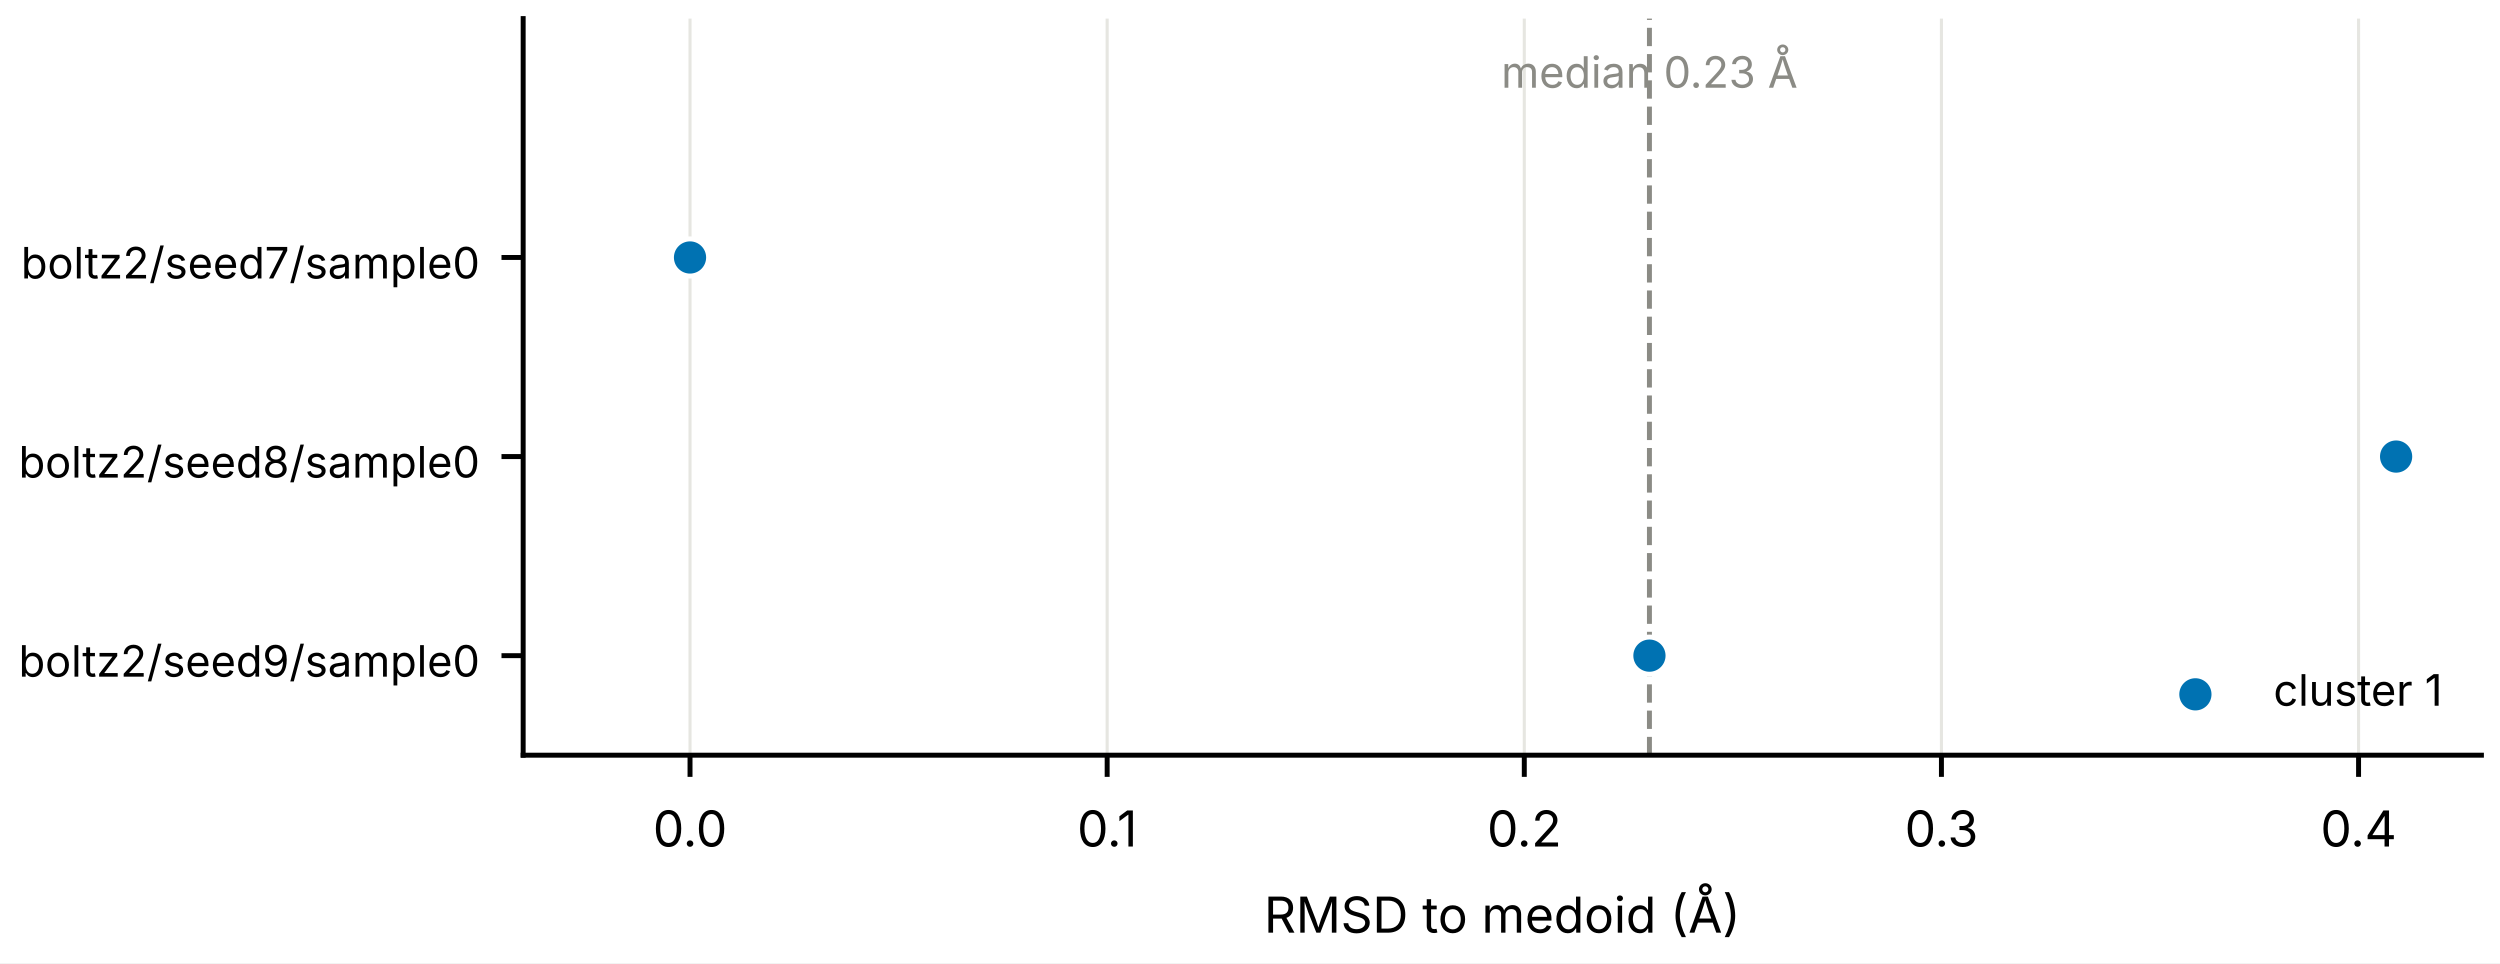
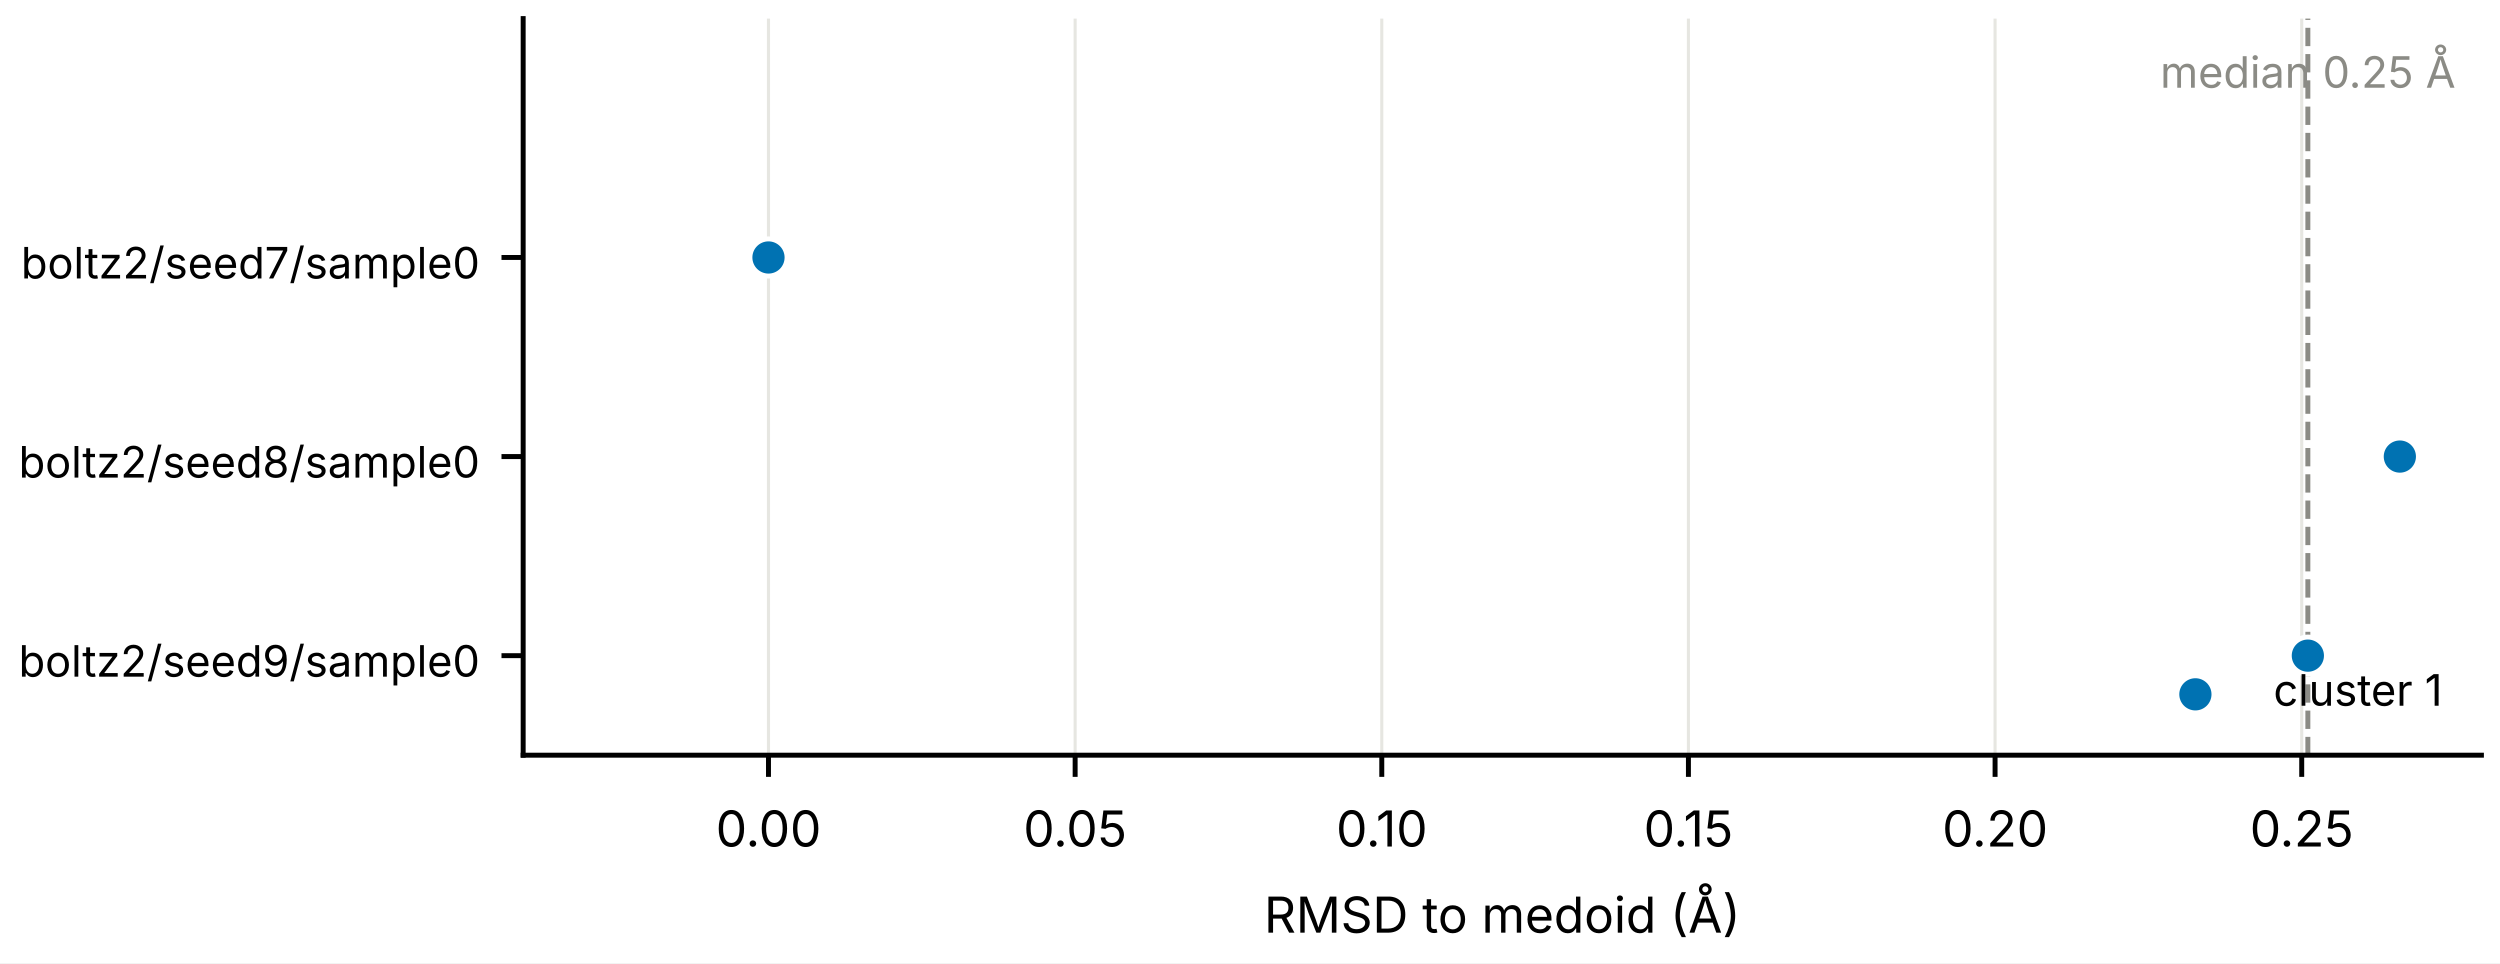
<svg xmlns="http://www.w3.org/2000/svg" xmlns:xlink="http://www.w3.org/1999/xlink" width="403.654pt" height="155.52pt" viewBox="0 0 403.654 155.52" version="1.1">
  <defs>
    <style type="text/css">*{stroke-linejoin: round; stroke-linecap: butt}</style>
  </defs>
  <g id="figure_1">
    <g id="patch_1">
      <path d="M 0 155.52  L 403.654 155.52  L 403.654 0  L 0 0  z " style="fill: #ffffff" />
    </g>
    <g id="axes_1">
      <g id="patch_2">
        <path d="M 84.471 121.934  L 400.653 121.934  L 400.653 3  L 84.471 3  z " style="fill: #ffffff" />
      </g>
      <g id="matplotlib.axis_1">
        <g id="xtick_1">
          <g id="line2d_1">
-             <path d="M 111.412 121.934  L 111.412 3  " clip-path="url(#p753f0e89aa)" style="fill: none; stroke: #e6e6e1; stroke-width: 0.5; stroke-linecap: square" />
+             <path d="M 124.081 121.934  L 124.081 3  " clip-path="url(#p19ca08d9ab)" style="fill: none; stroke: #e6e6e1; stroke-width: 0.5; stroke-linecap: square" />
          </g>
          <g id="line2d_2">
            <defs>
-               <path id="mbc959c0f22" d="M 0 0  L 0 3.5  " style="stroke: #000000; stroke-width: 0.8" />
+               <path id="m1a612f6bfd" d="M 0 0  L 0 3.5  " style="stroke: #000000; stroke-width: 0.8" />
            </defs>
            <g>
-               <use xlink:href="#mbc959c0f22" x="111.412" y="121.934" style="stroke: #000000; stroke-width: 0.8" />
+               <use xlink:href="#m1a612f6bfd" x="124.081" y="121.934" style="stroke: #000000; stroke-width: 0.8" />
            </g>
          </g>
          <g id="text_1">
-             <text style="font-size: 8px; font-family: 'Inter', 'DejaVu Sans', 'Bitstream Vera Sans', 'Computer Modern Sans Serif', 'Lucida Grande', 'Verdana', 'Geneva', 'Lucid', 'Arial', 'Helvetica', 'Avant Garde', sans-serif; text-anchor: middle" x="111.412" y="136.684" transform="rotate(-0 111.4121 136.6841)">0.0</text>
+             <text style="font-size: 8px; font-family: 'Inter', 'DejaVu Sans', 'Bitstream Vera Sans', 'Computer Modern Sans Serif', 'Lucida Grande', 'Verdana', 'Geneva', 'Lucid', 'Arial', 'Helvetica', 'Avant Garde', sans-serif; text-anchor: middle" x="124.081" y="136.684" transform="rotate(-0 124.0809 136.6841)">0.00</text>
          </g>
        </g>
        <g id="xtick_2">
          <g id="line2d_3">
-             <path d="M 178.764 121.934  L 178.764 3  " clip-path="url(#p753f0e89aa)" style="fill: none; stroke: #e6e6e1; stroke-width: 0.5; stroke-linecap: square" />
+             <path d="M 173.593 121.934  L 173.593 3  " clip-path="url(#p19ca08d9ab)" style="fill: none; stroke: #e6e6e1; stroke-width: 0.5; stroke-linecap: square" />
          </g>
          <g id="line2d_4">
            <g>
-               <use xlink:href="#mbc959c0f22" x="178.764" y="121.934" style="stroke: #000000; stroke-width: 0.8" />
+               <use xlink:href="#m1a612f6bfd" x="173.593" y="121.934" style="stroke: #000000; stroke-width: 0.8" />
            </g>
          </g>
          <g id="text_2">
-             <text style="font-size: 8px; font-family: 'Inter', 'DejaVu Sans', 'Bitstream Vera Sans', 'Computer Modern Sans Serif', 'Lucida Grande', 'Verdana', 'Geneva', 'Lucid', 'Arial', 'Helvetica', 'Avant Garde', sans-serif; text-anchor: middle" x="178.764" y="136.684" transform="rotate(-0 178.7636 136.6841)">0.1</text>
+             <text style="font-size: 8px; font-family: 'Inter', 'DejaVu Sans', 'Bitstream Vera Sans', 'Computer Modern Sans Serif', 'Lucida Grande', 'Verdana', 'Geneva', 'Lucid', 'Arial', 'Helvetica', 'Avant Garde', sans-serif; text-anchor: middle" x="173.593" y="136.684" transform="rotate(-0 173.5926 136.6841)">0.05</text>
          </g>
        </g>
        <g id="xtick_3">
          <g id="line2d_5">
-             <path d="M 246.115 121.934  L 246.115 3  " clip-path="url(#p753f0e89aa)" style="fill: none; stroke: #e6e6e1; stroke-width: 0.5; stroke-linecap: square" />
+             <path d="M 223.104 121.934  L 223.104 3  " clip-path="url(#p19ca08d9ab)" style="fill: none; stroke: #e6e6e1; stroke-width: 0.5; stroke-linecap: square" />
          </g>
          <g id="line2d_6">
            <g>
-               <use xlink:href="#mbc959c0f22" x="246.115" y="121.934" style="stroke: #000000; stroke-width: 0.8" />
+               <use xlink:href="#m1a612f6bfd" x="223.104" y="121.934" style="stroke: #000000; stroke-width: 0.8" />
            </g>
          </g>
          <g id="text_3">
-             <text style="font-size: 8px; font-family: 'Inter', 'DejaVu Sans', 'Bitstream Vera Sans', 'Computer Modern Sans Serif', 'Lucida Grande', 'Verdana', 'Geneva', 'Lucid', 'Arial', 'Helvetica', 'Avant Garde', sans-serif; text-anchor: middle" x="246.115" y="136.684" transform="rotate(-0 246.1152 136.6841)">0.2</text>
+             <text style="font-size: 8px; font-family: 'Inter', 'DejaVu Sans', 'Bitstream Vera Sans', 'Computer Modern Sans Serif', 'Lucida Grande', 'Verdana', 'Geneva', 'Lucid', 'Arial', 'Helvetica', 'Avant Garde', sans-serif; text-anchor: middle" x="223.104" y="136.684" transform="rotate(-0 223.1043 136.6841)">0.10</text>
          </g>
        </g>
        <g id="xtick_4">
          <g id="line2d_7">
-             <path d="M 313.467 121.934  L 313.467 3  " clip-path="url(#p753f0e89aa)" style="fill: none; stroke: #e6e6e1; stroke-width: 0.5; stroke-linecap: square" />
+             <path d="M 272.616 121.934  L 272.616 3  " clip-path="url(#p19ca08d9ab)" style="fill: none; stroke: #e6e6e1; stroke-width: 0.5; stroke-linecap: square" />
          </g>
          <g id="line2d_8">
            <g>
-               <use xlink:href="#mbc959c0f22" x="313.467" y="121.934" style="stroke: #000000; stroke-width: 0.8" />
+               <use xlink:href="#m1a612f6bfd" x="272.616" y="121.934" style="stroke: #000000; stroke-width: 0.8" />
            </g>
          </g>
          <g id="text_4">
-             <text style="font-size: 8px; font-family: 'Inter', 'DejaVu Sans', 'Bitstream Vera Sans', 'Computer Modern Sans Serif', 'Lucida Grande', 'Verdana', 'Geneva', 'Lucid', 'Arial', 'Helvetica', 'Avant Garde', sans-serif; text-anchor: middle" x="313.467" y="136.684" transform="rotate(-0 313.4667 136.6841)">0.3</text>
+             <text style="font-size: 8px; font-family: 'Inter', 'DejaVu Sans', 'Bitstream Vera Sans', 'Computer Modern Sans Serif', 'Lucida Grande', 'Verdana', 'Geneva', 'Lucid', 'Arial', 'Helvetica', 'Avant Garde', sans-serif; text-anchor: middle" x="272.616" y="136.684" transform="rotate(-0 272.616 136.6841)">0.15</text>
          </g>
        </g>
        <g id="xtick_5">
          <g id="line2d_9">
-             <path d="M 380.818 121.934  L 380.818 3  " clip-path="url(#p753f0e89aa)" style="fill: none; stroke: #e6e6e1; stroke-width: 0.5; stroke-linecap: square" />
+             <path d="M 322.128 121.934  L 322.128 3  " clip-path="url(#p19ca08d9ab)" style="fill: none; stroke: #e6e6e1; stroke-width: 0.5; stroke-linecap: square" />
          </g>
          <g id="line2d_10">
            <g>
-               <use xlink:href="#mbc959c0f22" x="380.818" y="121.934" style="stroke: #000000; stroke-width: 0.8" />
+               <use xlink:href="#m1a612f6bfd" x="322.128" y="121.934" style="stroke: #000000; stroke-width: 0.8" />
            </g>
          </g>
          <g id="text_5">
-             <text style="font-size: 8px; font-family: 'Inter', 'DejaVu Sans', 'Bitstream Vera Sans', 'Computer Modern Sans Serif', 'Lucida Grande', 'Verdana', 'Geneva', 'Lucid', 'Arial', 'Helvetica', 'Avant Garde', sans-serif; text-anchor: middle" x="380.818" y="136.684" transform="rotate(-0 380.8183 136.6841)">0.4</text>
+             <text style="font-size: 8px; font-family: 'Inter', 'DejaVu Sans', 'Bitstream Vera Sans', 'Computer Modern Sans Serif', 'Lucida Grande', 'Verdana', 'Geneva', 'Lucid', 'Arial', 'Helvetica', 'Avant Garde', sans-serif; text-anchor: middle" x="322.128" y="136.684" transform="rotate(-0 322.1277 136.6841)">0.20</text>
          </g>
        </g>
-         <g id="text_6">
+         <g id="xtick_6">
+           <g id="line2d_11">
+             <path d="M 371.639 121.934  L 371.639 3  " clip-path="url(#p19ca08d9ab)" style="fill: none; stroke: #e6e6e1; stroke-width: 0.5; stroke-linecap: square" />
+           </g>
+           <g id="line2d_12">
+             <g>
+               <use xlink:href="#m1a612f6bfd" x="371.639" y="121.934" style="stroke: #000000; stroke-width: 0.8" />
+             </g>
+           </g>
+           <g id="text_6">
+             <text style="font-size: 8px; font-family: 'Inter', 'DejaVu Sans', 'Bitstream Vera Sans', 'Computer Modern Sans Serif', 'Lucida Grande', 'Verdana', 'Geneva', 'Lucid', 'Arial', 'Helvetica', 'Avant Garde', sans-serif; text-anchor: middle" x="371.639" y="136.684" transform="rotate(-0 371.6394 136.6841)">0.25</text>
+           </g>
+         </g>
+         <g id="text_7">
          <text style="font-size: 8px; font-family: 'Inter', 'DejaVu Sans', 'Bitstream Vera Sans', 'Computer Modern Sans Serif', 'Lucida Grande', 'Verdana', 'Geneva', 'Lucid', 'Arial', 'Helvetica', 'Avant Garde', sans-serif; text-anchor: middle" x="242.562" y="150.59" transform="rotate(-0 242.5624 150.5901)">RMSD to medoid (Å)</text>
        </g>
      </g>
      <g id="matplotlib.axis_2">
        <g id="ytick_1">
-           <g id="line2d_11">
+           <g id="line2d_13">
            <defs>
-               <path id="mcf40d72b57" d="M 0 0  L -3.5 0  " style="stroke: #000000; stroke-width: 0.8" />
+               <path id="m48f523762a" d="M 0 0  L -3.5 0  " style="stroke: #000000; stroke-width: 0.8" />
            </defs>
            <g>
-               <use xlink:href="#mcf40d72b57" x="84.471" y="41.573" style="stroke: #000000; stroke-width: 0.8" />
+               <use xlink:href="#m48f523762a" x="84.471" y="41.573" style="stroke: #000000; stroke-width: 0.8" />
            </g>
          </g>
-           <g id="text_7">
+           <g id="text_8">
            <text style="font-size: 7px; font-family: 'Inter', 'DejaVu Sans', 'Bitstream Vera Sans', 'Computer Modern Sans Serif', 'Lucida Grande', 'Verdana', 'Geneva', 'Lucid', 'Arial', 'Helvetica', 'Avant Garde', sans-serif; text-anchor: end" x="77.471" y="44.964" transform="rotate(-0 77.47149 44.96402)">boltz2/seed7/sample0</text>
          </g>
        </g>
        <g id="ytick_2">
-           <g id="line2d_12">
+           <g id="line2d_14">
            <g>
-               <use xlink:href="#mcf40d72b57" x="84.471" y="73.718" style="stroke: #000000; stroke-width: 0.8" />
+               <use xlink:href="#m48f523762a" x="84.471" y="73.718" style="stroke: #000000; stroke-width: 0.8" />
            </g>
          </g>
-           <g id="text_8">
+           <g id="text_9">
            <text style="font-size: 7px; font-family: 'Inter', 'DejaVu Sans', 'Bitstream Vera Sans', 'Computer Modern Sans Serif', 'Lucida Grande', 'Verdana', 'Geneva', 'Lucid', 'Arial', 'Helvetica', 'Avant Garde', sans-serif; text-anchor: end" x="77.471" y="77.108" transform="rotate(-0 77.47149 77.10832)">boltz2/seed8/sample0</text>
          </g>
        </g>
        <g id="ytick_3">
-           <g id="line2d_13">
+           <g id="line2d_15">
            <g>
-               <use xlink:href="#mcf40d72b57" x="84.471" y="105.862" style="stroke: #000000; stroke-width: 0.8" />
+               <use xlink:href="#m48f523762a" x="84.471" y="105.862" style="stroke: #000000; stroke-width: 0.8" />
            </g>
          </g>
-           <g id="text_9">
+           <g id="text_10">
            <text style="font-size: 7px; font-family: 'Inter', 'DejaVu Sans', 'Bitstream Vera Sans', 'Computer Modern Sans Serif', 'Lucida Grande', 'Verdana', 'Geneva', 'Lucid', 'Arial', 'Helvetica', 'Avant Garde', sans-serif; text-anchor: end" x="77.471" y="109.253" transform="rotate(-0 77.47149 109.2526)">boltz2/seed9/sample0</text>
          </g>
        </g>
      </g>
-       <g id="line2d_14">
-         <path d="M 266.321 121.934  L 266.321 3  " clip-path="url(#p753f0e89aa)" style="fill: none; stroke-dasharray: 2.96,1.28; stroke-dashoffset: 0; stroke: #8b8b85; stroke-width: 0.8" />
+       <g id="line2d_16">
+         <path d="M 372.63 121.934  L 372.63 3  " clip-path="url(#p19ca08d9ab)" style="fill: none; stroke-dasharray: 2.96,1.28; stroke-dashoffset: 0; stroke: #8b8b85; stroke-width: 0.8" />
      </g>
      <g id="patch_3">
        <path d="M 84.471 121.934  L 84.471 3  " style="fill: none; stroke: #000000; stroke-width: 0.8; stroke-linejoin: miter; stroke-linecap: square" />
      </g>
      <g id="patch_4">
        <path d="M 84.471 121.934  L 400.653 121.934  " style="fill: none; stroke: #000000; stroke-width: 0.8; stroke-linejoin: miter; stroke-linecap: square" />
      </g>
      <g id="PathCollection_1">
        <defs>
-           <path id="m77b87439ec" d="M 0 3  C 0.796 3 1.559 2.684 2.121 2.121  C 2.684 1.559 3 0.796 3 0  C 3 -0.796 2.684 -1.559 2.121 -2.121  C 1.559 -2.684 0.796 -3 0 -3  C -0.796 -3 -1.559 -2.684 -2.121 -2.121  C -2.684 -1.559 -3 -0.796 -3 0  C -3 0.796 -2.684 1.559 -2.121 2.121  C -1.559 2.684 -0.796 3 0 3  z " style="stroke: #ffffff; stroke-width: 0.8" />
+           <path id="m596921ba1b" d="M 0 3  C 0.796 3 1.559 2.684 2.121 2.121  C 2.684 1.559 3 0.796 3 0  C 3 -0.796 2.684 -1.559 2.121 -2.121  C 1.559 -2.684 0.796 -3 0 -3  C -0.796 -3 -1.559 -2.684 -2.121 -2.121  C -2.684 -1.559 -3 -0.796 -3 0  C -3 0.796 -2.684 1.559 -2.121 2.121  C -1.559 2.684 -0.796 3 0 3  z " style="stroke: #ffffff; stroke-width: 0.8" />
        </defs>
-         <g clip-path="url(#p753f0e89aa)">
-           <use xlink:href="#m77b87439ec" x="111.412" y="41.573" style="fill: #0072b2; stroke: #ffffff; stroke-width: 0.8" />
-           <use xlink:href="#m77b87439ec" x="386.88" y="73.718" style="fill: #0072b2; stroke: #ffffff; stroke-width: 0.8" />
-           <use xlink:href="#m77b87439ec" x="266.321" y="105.862" style="fill: #0072b2; stroke: #ffffff; stroke-width: 0.8" />
+         <g clip-path="url(#p19ca08d9ab)">
+           <use xlink:href="#m596921ba1b" x="124.081" y="41.573" style="fill: #0072b2; stroke: #ffffff; stroke-width: 0.8" />
+           <use xlink:href="#m596921ba1b" x="387.483" y="73.718" style="fill: #0072b2; stroke: #ffffff; stroke-width: 0.8" />
+           <use xlink:href="#m596921ba1b" x="372.63" y="105.862" style="fill: #0072b2; stroke: #ffffff; stroke-width: 0.8" />
        </g>
      </g>
-       <g id="text_10">
-         <text style="font-size: 7px; font-family: 'Inter', 'DejaVu Sans', 'Bitstream Vera Sans', 'Computer Modern Sans Serif', 'Lucida Grande', 'Verdana', 'Geneva', 'Lucid', 'Arial', 'Helvetica', 'Avant Garde', sans-serif; text-anchor: middle; fill: #8b8b85" x="266.321" y="14.169" transform="rotate(-0 266.3207 14.16948)">median 0.23 Å</text>
+       <g id="text_11">
+         <text style="font-size: 7px; font-family: 'Inter', 'DejaVu Sans', 'Bitstream Vera Sans', 'Computer Modern Sans Serif', 'Lucida Grande', 'Verdana', 'Geneva', 'Lucid', 'Arial', 'Helvetica', 'Avant Garde', sans-serif; text-anchor: middle; fill: #8b8b85" x="372.63" y="14.169" transform="rotate(-0 372.6297 14.16948)">median 0.25 Å</text>
      </g>
      <g id="legend_1">
        <g id="PathCollection_2">
          <g>
-             <use xlink:href="#m77b87439ec" x="354.472" y="112.108" style="fill: #0072b2; stroke: #ffffff; stroke-width: 0.8" />
+             <use xlink:href="#m596921ba1b" x="354.472" y="112.108" style="fill: #0072b2; stroke: #ffffff; stroke-width: 0.8" />
          </g>
        </g>
-         <g id="text_11">
+         <g id="text_12">
          <text style="font-size: 7px; font-family: 'Inter', 'DejaVu Sans', 'Bitstream Vera Sans', 'Computer Modern Sans Serif', 'Lucida Grande', 'Verdana', 'Geneva', 'Lucid', 'Arial', 'Helvetica', 'Avant Garde', sans-serif; text-anchor: start" x="367.072" y="113.946" transform="rotate(-0 367.0719 113.9457)">cluster 1</text>
        </g>
      </g>
    </g>
  </g>
  <defs>
-     <clipPath id="p753f0e89aa">
+     <clipPath id="p19ca08d9ab">
      <rect x="84.471" y="3" width="316.182" height="118.934" />
    </clipPath>
  </defs>
</svg>
